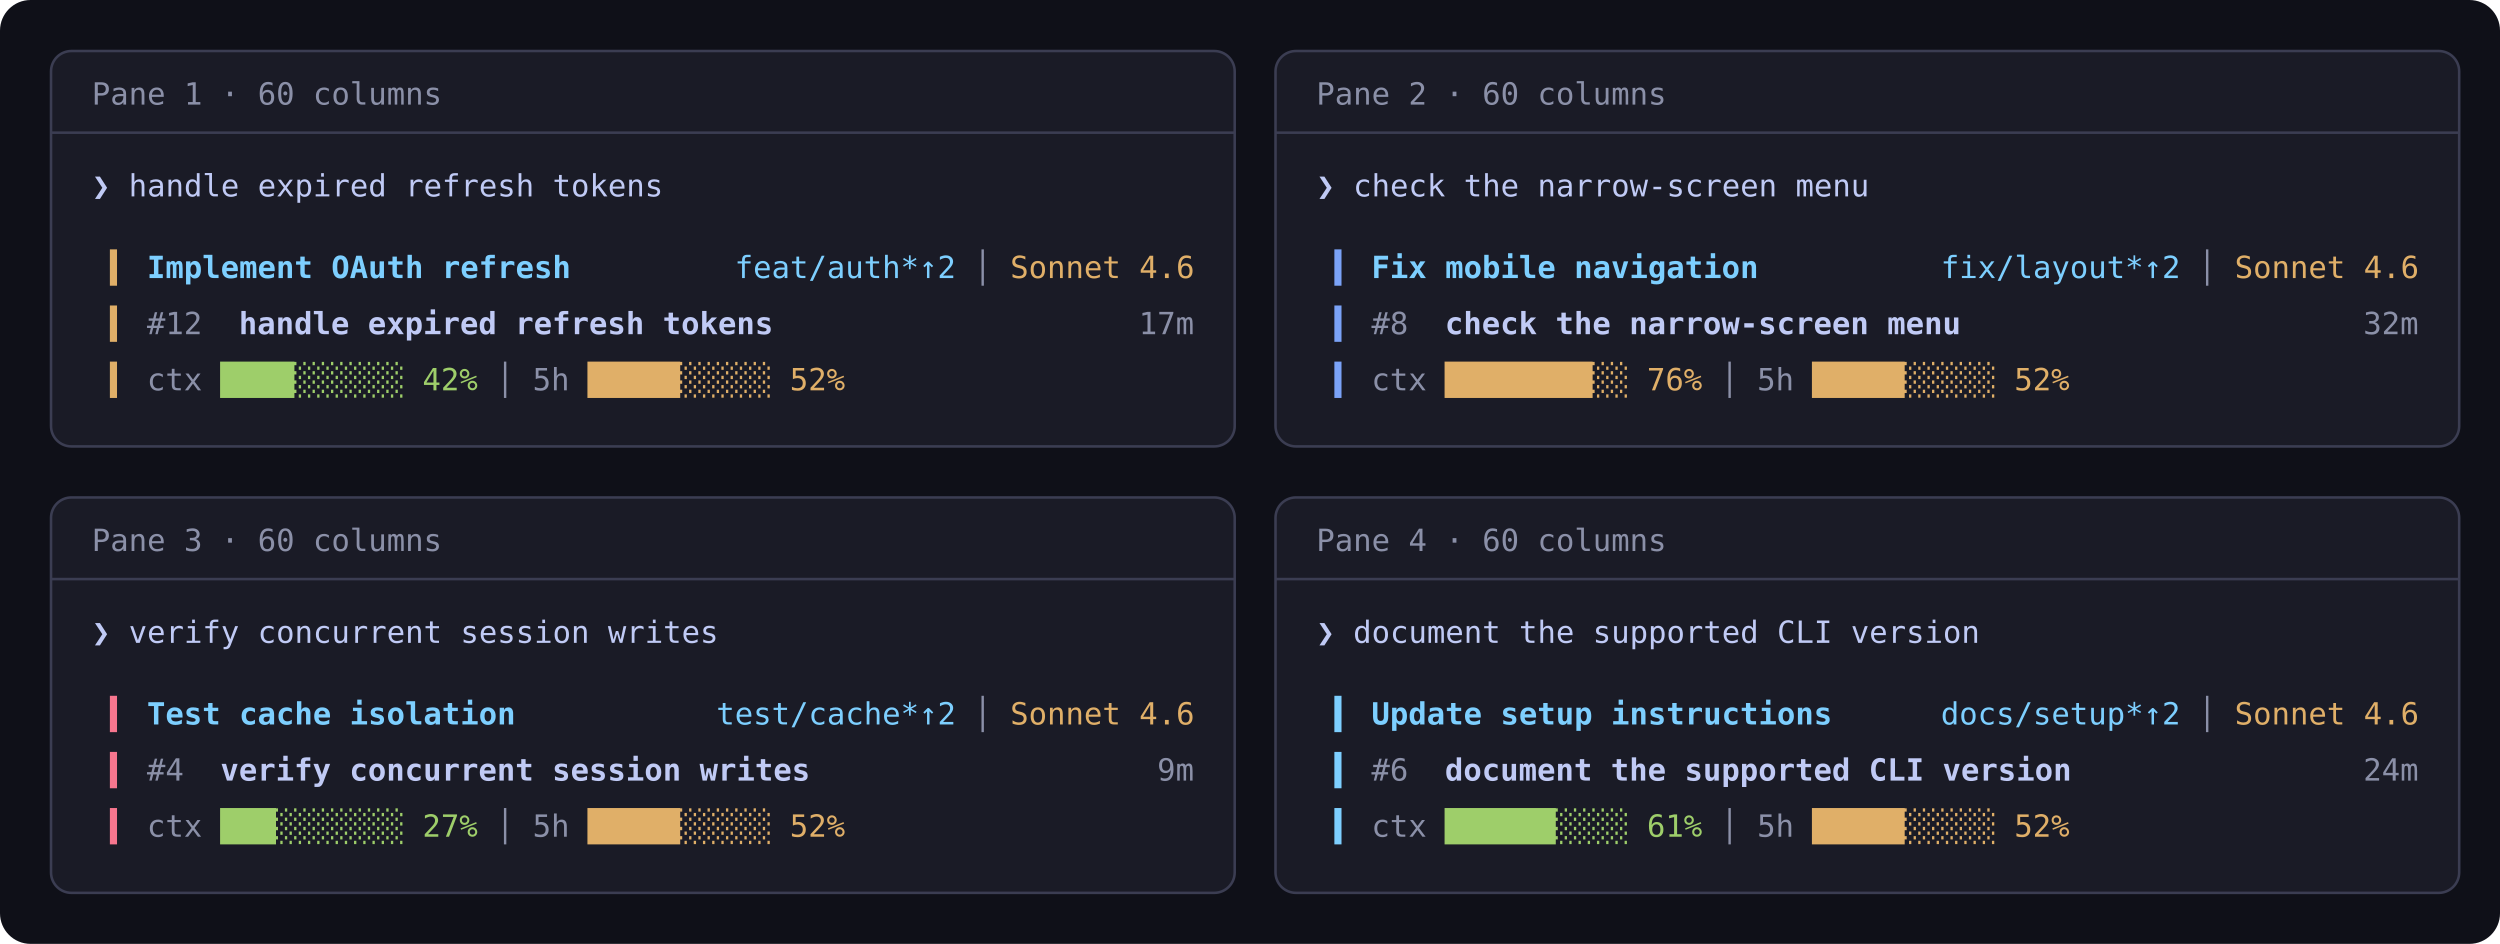
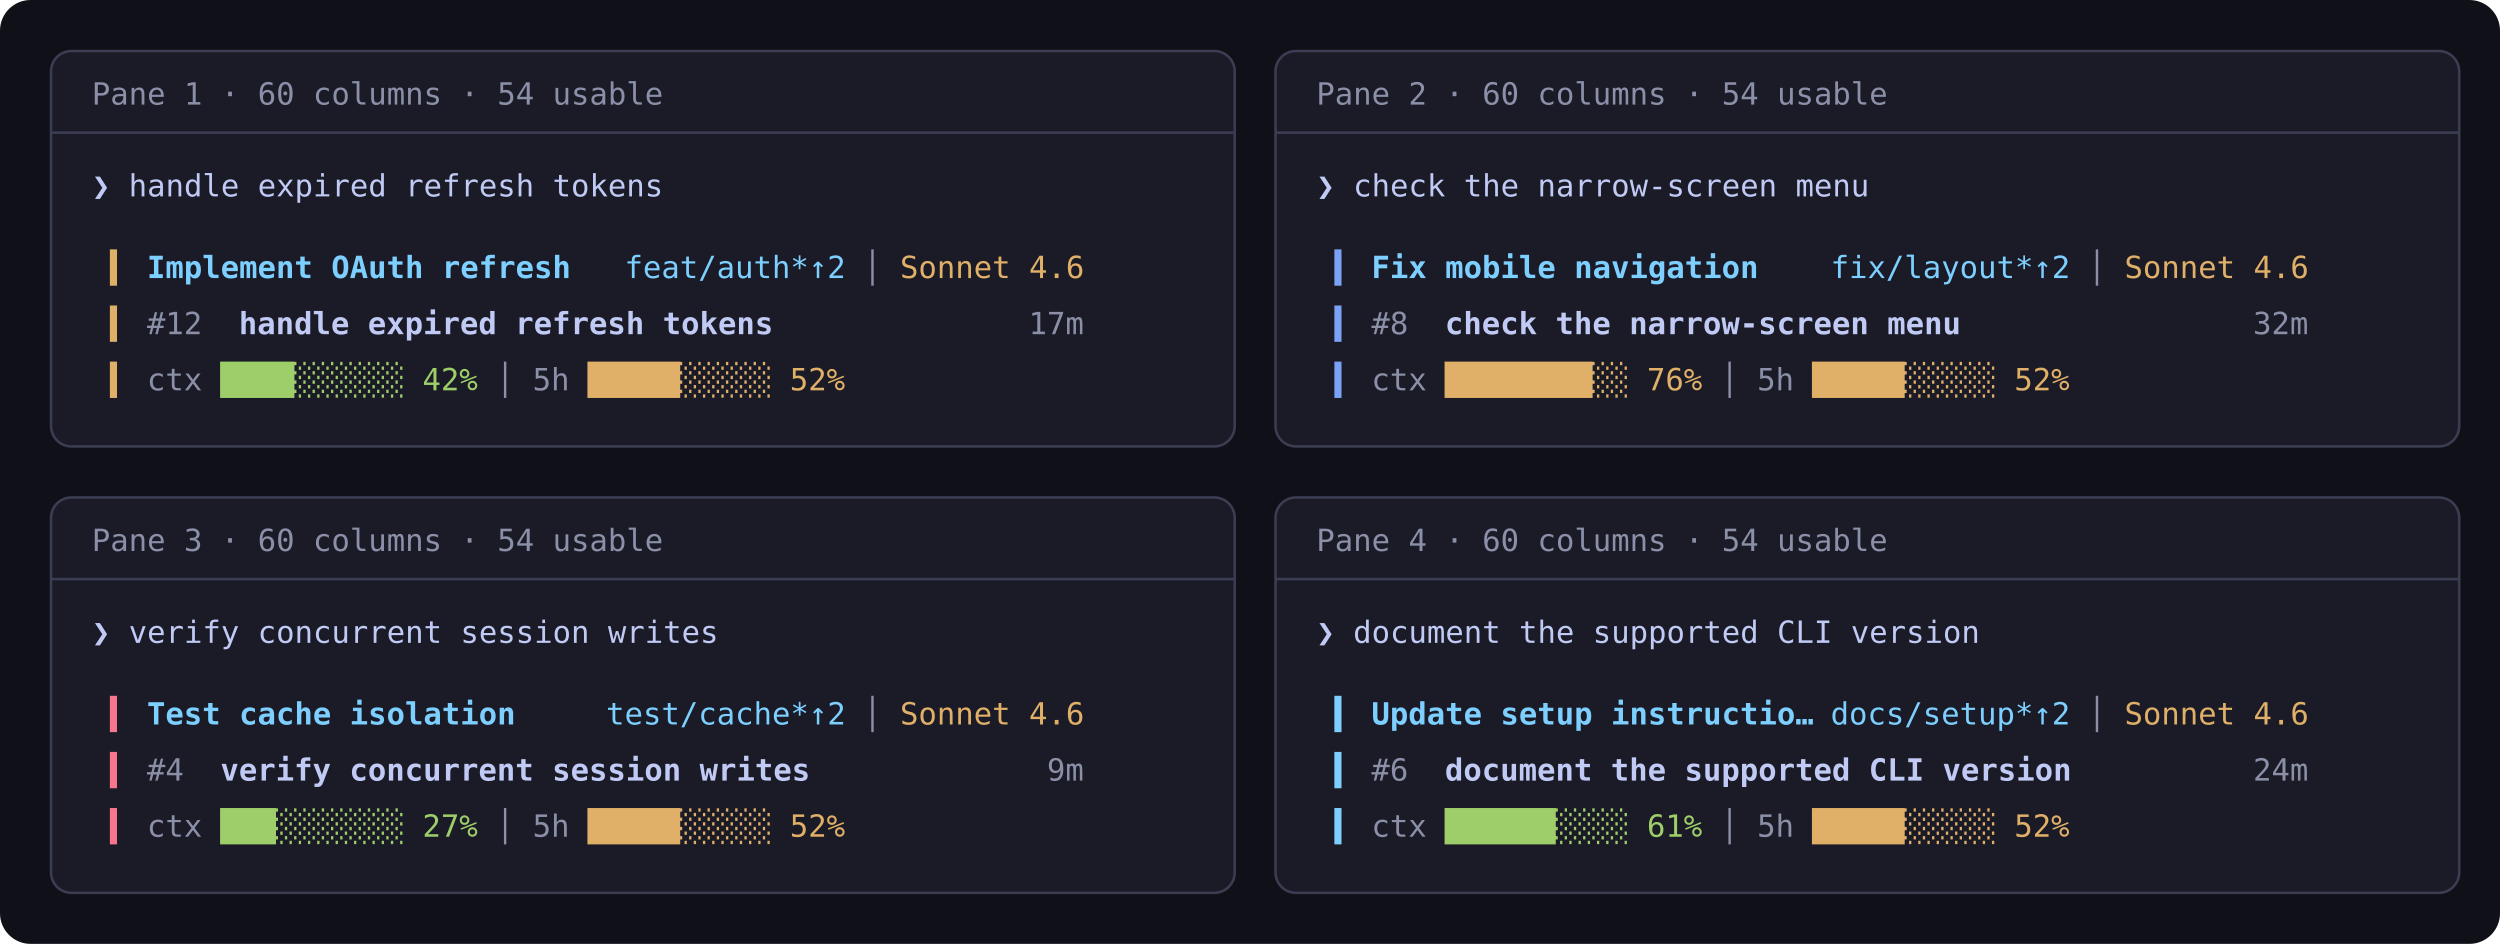
<svg xmlns="http://www.w3.org/2000/svg" width="980" height="370" viewBox="0 0 980 370" role="img">
  <rect width="980" height="370" rx="12" fill="#0f1018" />
  <g font-family="Menlo,Consolas,monospace" font-size="12">
    <g transform="translate(20,20)">
      <rect width="464" height="155" rx="8" fill="#1a1b26" stroke="#3b3d52" />
      <path d="M0 32 H464" stroke="#3b3d52" />
-       <text x="16" y="21" fill="#8b90a8">Pane 1 · 60 columns</text>
+       <text x="16" y="21" fill="#8b90a8">Pane 1 · 60 columns · 54 usable</text>
      <text x="16" y="57" fill="#c0caf5">❯ handle expired refresh tokens</text>
      <text x="16" y="89" fill="#c0caf5" font-weight="normal" textLength="7.2" lengthAdjust="spacingAndGlyphs" xml:space="preserve"> </text>
      <text x="23.2" y="89" fill="#e0af68" font-weight="normal" textLength="7.2" lengthAdjust="spacingAndGlyphs" xml:space="preserve">▍</text>
      <text x="30.4" y="89" fill="#c0caf5" font-weight="normal" textLength="7.2" lengthAdjust="spacingAndGlyphs" xml:space="preserve"> </text>
      <text x="37.6" y="89" fill="#7dcfff" font-weight="bold" textLength="165.6" lengthAdjust="spacingAndGlyphs" xml:space="preserve">Implement OAuth refresh</text>
-       <text x="203.2" y="89" fill="#c0caf5" font-weight="normal" textLength="64.8" lengthAdjust="spacingAndGlyphs" xml:space="preserve">         </text>
-       <text x="268" y="89" fill="#7dcfff" font-weight="normal" textLength="86.4" lengthAdjust="spacingAndGlyphs" xml:space="preserve">feat/auth*↑2</text>
-       <text x="354.4" y="89" fill="#c0caf5" font-weight="normal" textLength="7.2" lengthAdjust="spacingAndGlyphs" xml:space="preserve"> </text>
-       <text x="361.6" y="89" fill="#8b90a8" font-weight="normal" textLength="7.2" lengthAdjust="spacingAndGlyphs" xml:space="preserve">│</text>
-       <text x="368.8" y="89" fill="#c0caf5" font-weight="normal" textLength="7.2" lengthAdjust="spacingAndGlyphs" xml:space="preserve"> </text>
-       <text x="376" y="89" fill="#e0af68" font-weight="normal" textLength="72" lengthAdjust="spacingAndGlyphs" xml:space="preserve">Sonnet 4.6</text>
+       <text x="203.2" y="89" fill="#c0caf5" font-weight="normal" textLength="21.6" lengthAdjust="spacingAndGlyphs" xml:space="preserve">   </text>
+       <text x="224.8" y="89" fill="#7dcfff" font-weight="normal" textLength="86.4" lengthAdjust="spacingAndGlyphs" xml:space="preserve">feat/auth*↑2</text>
+       <text x="311.2" y="89" fill="#c0caf5" font-weight="normal" textLength="7.2" lengthAdjust="spacingAndGlyphs" xml:space="preserve"> </text>
+       <text x="318.4" y="89" fill="#8b90a8" font-weight="normal" textLength="7.2" lengthAdjust="spacingAndGlyphs" xml:space="preserve">│</text>
+       <text x="325.6" y="89" fill="#c0caf5" font-weight="normal" textLength="7.2" lengthAdjust="spacingAndGlyphs" xml:space="preserve"> </text>
+       <text x="332.8" y="89" fill="#e0af68" font-weight="normal" textLength="72" lengthAdjust="spacingAndGlyphs" xml:space="preserve">Sonnet 4.6</text>
      <text x="16" y="111" fill="#c0caf5" font-weight="normal" textLength="7.2" lengthAdjust="spacingAndGlyphs" xml:space="preserve"> </text>
      <text x="23.2" y="111" fill="#e0af68" font-weight="normal" textLength="7.2" lengthAdjust="spacingAndGlyphs" xml:space="preserve">▍</text>
      <text x="30.4" y="111" fill="#c0caf5" font-weight="normal" textLength="7.2" lengthAdjust="spacingAndGlyphs" xml:space="preserve"> </text>
      <text x="37.6" y="111" fill="#8b90a8" font-weight="normal" textLength="36" lengthAdjust="spacingAndGlyphs" xml:space="preserve">#12  </text>
      <text x="73.6" y="111" fill="#c0caf5" font-weight="bold" textLength="208.8" lengthAdjust="spacingAndGlyphs" xml:space="preserve">handle expired refresh tokens</text>
-       <text x="282.4" y="111" fill="#c0caf5" font-weight="normal" textLength="144" lengthAdjust="spacingAndGlyphs" xml:space="preserve">                    </text>
-       <text x="426.4" y="111" fill="#8b90a8" font-weight="normal" textLength="21.6" lengthAdjust="spacingAndGlyphs" xml:space="preserve">17m</text>
+       <text x="282.4" y="111" fill="#c0caf5" font-weight="normal" textLength="100.8" lengthAdjust="spacingAndGlyphs" xml:space="preserve">              </text>
+       <text x="383.2" y="111" fill="#8b90a8" font-weight="normal" textLength="21.6" lengthAdjust="spacingAndGlyphs" xml:space="preserve">17m</text>
      <text x="16" y="133" fill="#c0caf5" font-weight="normal" textLength="7.2" lengthAdjust="spacingAndGlyphs" xml:space="preserve"> </text>
      <text x="23.2" y="133" fill="#e0af68" font-weight="normal" textLength="7.2" lengthAdjust="spacingAndGlyphs" xml:space="preserve">▍</text>
      <text x="30.4" y="133" fill="#c0caf5" font-weight="normal" textLength="7.2" lengthAdjust="spacingAndGlyphs" xml:space="preserve"> </text>
      <text x="37.6" y="133" fill="#8b90a8" font-weight="normal" textLength="21.6" lengthAdjust="spacingAndGlyphs" xml:space="preserve">ctx</text>
      <text x="59.2" y="133" fill="#c0caf5" font-weight="normal" textLength="7.2" lengthAdjust="spacingAndGlyphs" xml:space="preserve"> </text>
      <text x="66.4" y="133" fill="#9ece6a" font-weight="normal" textLength="72" lengthAdjust="spacingAndGlyphs" xml:space="preserve">████░░░░░░</text>
      <text x="138.4" y="133" fill="#c0caf5" font-weight="normal" textLength="7.2" lengthAdjust="spacingAndGlyphs" xml:space="preserve"> </text>
      <text x="145.6" y="133" fill="#9ece6a" font-weight="normal" textLength="21.6" lengthAdjust="spacingAndGlyphs" xml:space="preserve">42%</text>
      <text x="167.2" y="133" fill="#c0caf5" font-weight="normal" textLength="7.2" lengthAdjust="spacingAndGlyphs" xml:space="preserve"> </text>
      <text x="174.4" y="133" fill="#8b90a8" font-weight="normal" textLength="7.2" lengthAdjust="spacingAndGlyphs" xml:space="preserve">│</text>
      <text x="181.6" y="133" fill="#c0caf5" font-weight="normal" textLength="7.2" lengthAdjust="spacingAndGlyphs" xml:space="preserve"> </text>
      <text x="188.8" y="133" fill="#8b90a8" font-weight="normal" textLength="14.4" lengthAdjust="spacingAndGlyphs" xml:space="preserve">5h</text>
      <text x="203.2" y="133" fill="#c0caf5" font-weight="normal" textLength="7.2" lengthAdjust="spacingAndGlyphs" xml:space="preserve"> </text>
      <text x="210.4" y="133" fill="#e0af68" font-weight="normal" textLength="72" lengthAdjust="spacingAndGlyphs" xml:space="preserve">█████░░░░░</text>
      <text x="282.4" y="133" fill="#c0caf5" font-weight="normal" textLength="7.2" lengthAdjust="spacingAndGlyphs" xml:space="preserve"> </text>
      <text x="289.6" y="133" fill="#e0af68" font-weight="normal" textLength="21.6" lengthAdjust="spacingAndGlyphs" xml:space="preserve">52%</text>
    </g>
    <g transform="translate(500,20)">
      <rect width="464" height="155" rx="8" fill="#1a1b26" stroke="#3b3d52" />
      <path d="M0 32 H464" stroke="#3b3d52" />
-       <text x="16" y="21" fill="#8b90a8">Pane 2 · 60 columns</text>
+       <text x="16" y="21" fill="#8b90a8">Pane 2 · 60 columns · 54 usable</text>
      <text x="16" y="57" fill="#c0caf5">❯ check the narrow-screen menu</text>
      <text x="16" y="89" fill="#c0caf5" font-weight="normal" textLength="7.2" lengthAdjust="spacingAndGlyphs" xml:space="preserve"> </text>
      <text x="23.2" y="89" fill="#7aa2f7" font-weight="normal" textLength="7.2" lengthAdjust="spacingAndGlyphs" xml:space="preserve">▍</text>
      <text x="30.4" y="89" fill="#c0caf5" font-weight="normal" textLength="7.2" lengthAdjust="spacingAndGlyphs" xml:space="preserve"> </text>
      <text x="37.6" y="89" fill="#7dcfff" font-weight="bold" textLength="151.2" lengthAdjust="spacingAndGlyphs" xml:space="preserve">Fix mobile navigation</text>
-       <text x="188.8" y="89" fill="#c0caf5" font-weight="normal" textLength="72" lengthAdjust="spacingAndGlyphs" xml:space="preserve">          </text>
-       <text x="260.8" y="89" fill="#7dcfff" font-weight="normal" textLength="93.6" lengthAdjust="spacingAndGlyphs" xml:space="preserve">fix/layout*↑2</text>
-       <text x="354.4" y="89" fill="#c0caf5" font-weight="normal" textLength="7.2" lengthAdjust="spacingAndGlyphs" xml:space="preserve"> </text>
-       <text x="361.6" y="89" fill="#8b90a8" font-weight="normal" textLength="7.2" lengthAdjust="spacingAndGlyphs" xml:space="preserve">│</text>
-       <text x="368.8" y="89" fill="#c0caf5" font-weight="normal" textLength="7.2" lengthAdjust="spacingAndGlyphs" xml:space="preserve"> </text>
-       <text x="376" y="89" fill="#e0af68" font-weight="normal" textLength="72" lengthAdjust="spacingAndGlyphs" xml:space="preserve">Sonnet 4.6</text>
+       <text x="188.8" y="89" fill="#c0caf5" font-weight="normal" textLength="28.8" lengthAdjust="spacingAndGlyphs" xml:space="preserve">    </text>
+       <text x="217.6" y="89" fill="#7dcfff" font-weight="normal" textLength="93.6" lengthAdjust="spacingAndGlyphs" xml:space="preserve">fix/layout*↑2</text>
+       <text x="311.2" y="89" fill="#c0caf5" font-weight="normal" textLength="7.2" lengthAdjust="spacingAndGlyphs" xml:space="preserve"> </text>
+       <text x="318.4" y="89" fill="#8b90a8" font-weight="normal" textLength="7.2" lengthAdjust="spacingAndGlyphs" xml:space="preserve">│</text>
+       <text x="325.6" y="89" fill="#c0caf5" font-weight="normal" textLength="7.2" lengthAdjust="spacingAndGlyphs" xml:space="preserve"> </text>
+       <text x="332.8" y="89" fill="#e0af68" font-weight="normal" textLength="72" lengthAdjust="spacingAndGlyphs" xml:space="preserve">Sonnet 4.6</text>
      <text x="16" y="111" fill="#c0caf5" font-weight="normal" textLength="7.2" lengthAdjust="spacingAndGlyphs" xml:space="preserve"> </text>
      <text x="23.2" y="111" fill="#7aa2f7" font-weight="normal" textLength="7.2" lengthAdjust="spacingAndGlyphs" xml:space="preserve">▍</text>
      <text x="30.4" y="111" fill="#c0caf5" font-weight="normal" textLength="7.2" lengthAdjust="spacingAndGlyphs" xml:space="preserve"> </text>
      <text x="37.6" y="111" fill="#8b90a8" font-weight="normal" textLength="28.8" lengthAdjust="spacingAndGlyphs" xml:space="preserve">#8  </text>
      <text x="66.4" y="111" fill="#c0caf5" font-weight="bold" textLength="201.6" lengthAdjust="spacingAndGlyphs" xml:space="preserve">check the narrow-screen menu</text>
-       <text x="268" y="111" fill="#c0caf5" font-weight="normal" textLength="158.4" lengthAdjust="spacingAndGlyphs" xml:space="preserve">                      </text>
-       <text x="426.4" y="111" fill="#8b90a8" font-weight="normal" textLength="21.6" lengthAdjust="spacingAndGlyphs" xml:space="preserve">32m</text>
+       <text x="268" y="111" fill="#c0caf5" font-weight="normal" textLength="115.2" lengthAdjust="spacingAndGlyphs" xml:space="preserve">                </text>
+       <text x="383.2" y="111" fill="#8b90a8" font-weight="normal" textLength="21.6" lengthAdjust="spacingAndGlyphs" xml:space="preserve">32m</text>
      <text x="16" y="133" fill="#c0caf5" font-weight="normal" textLength="7.2" lengthAdjust="spacingAndGlyphs" xml:space="preserve"> </text>
      <text x="23.2" y="133" fill="#7aa2f7" font-weight="normal" textLength="7.2" lengthAdjust="spacingAndGlyphs" xml:space="preserve">▍</text>
      <text x="30.4" y="133" fill="#c0caf5" font-weight="normal" textLength="7.2" lengthAdjust="spacingAndGlyphs" xml:space="preserve"> </text>
      <text x="37.6" y="133" fill="#8b90a8" font-weight="normal" textLength="21.6" lengthAdjust="spacingAndGlyphs" xml:space="preserve">ctx</text>
      <text x="59.2" y="133" fill="#c0caf5" font-weight="normal" textLength="7.2" lengthAdjust="spacingAndGlyphs" xml:space="preserve"> </text>
      <text x="66.4" y="133" fill="#e0af68" font-weight="normal" textLength="72" lengthAdjust="spacingAndGlyphs" xml:space="preserve">████████░░</text>
      <text x="138.4" y="133" fill="#c0caf5" font-weight="normal" textLength="7.2" lengthAdjust="spacingAndGlyphs" xml:space="preserve"> </text>
      <text x="145.6" y="133" fill="#e0af68" font-weight="normal" textLength="21.6" lengthAdjust="spacingAndGlyphs" xml:space="preserve">76%</text>
      <text x="167.2" y="133" fill="#c0caf5" font-weight="normal" textLength="7.2" lengthAdjust="spacingAndGlyphs" xml:space="preserve"> </text>
      <text x="174.4" y="133" fill="#8b90a8" font-weight="normal" textLength="7.2" lengthAdjust="spacingAndGlyphs" xml:space="preserve">│</text>
      <text x="181.6" y="133" fill="#c0caf5" font-weight="normal" textLength="7.2" lengthAdjust="spacingAndGlyphs" xml:space="preserve"> </text>
      <text x="188.8" y="133" fill="#8b90a8" font-weight="normal" textLength="14.4" lengthAdjust="spacingAndGlyphs" xml:space="preserve">5h</text>
      <text x="203.2" y="133" fill="#c0caf5" font-weight="normal" textLength="7.2" lengthAdjust="spacingAndGlyphs" xml:space="preserve"> </text>
      <text x="210.4" y="133" fill="#e0af68" font-weight="normal" textLength="72" lengthAdjust="spacingAndGlyphs" xml:space="preserve">█████░░░░░</text>
      <text x="282.4" y="133" fill="#c0caf5" font-weight="normal" textLength="7.2" lengthAdjust="spacingAndGlyphs" xml:space="preserve"> </text>
      <text x="289.6" y="133" fill="#e0af68" font-weight="normal" textLength="21.6" lengthAdjust="spacingAndGlyphs" xml:space="preserve">52%</text>
    </g>
    <g transform="translate(20,195)">
      <rect width="464" height="155" rx="8" fill="#1a1b26" stroke="#3b3d52" />
      <path d="M0 32 H464" stroke="#3b3d52" />
-       <text x="16" y="21" fill="#8b90a8">Pane 3 · 60 columns</text>
+       <text x="16" y="21" fill="#8b90a8">Pane 3 · 60 columns · 54 usable</text>
      <text x="16" y="57" fill="#c0caf5">❯ verify concurrent session writes</text>
      <text x="16" y="89" fill="#c0caf5" font-weight="normal" textLength="7.2" lengthAdjust="spacingAndGlyphs" xml:space="preserve"> </text>
      <text x="23.2" y="89" fill="#f7768e" font-weight="normal" textLength="7.2" lengthAdjust="spacingAndGlyphs" xml:space="preserve">▍</text>
      <text x="30.4" y="89" fill="#c0caf5" font-weight="normal" textLength="7.2" lengthAdjust="spacingAndGlyphs" xml:space="preserve"> </text>
      <text x="37.6" y="89" fill="#7dcfff" font-weight="bold" textLength="144" lengthAdjust="spacingAndGlyphs" xml:space="preserve">Test cache isolation</text>
-       <text x="181.6" y="89" fill="#c0caf5" font-weight="normal" textLength="79.2" lengthAdjust="spacingAndGlyphs" xml:space="preserve">           </text>
-       <text x="260.8" y="89" fill="#7dcfff" font-weight="normal" textLength="93.6" lengthAdjust="spacingAndGlyphs" xml:space="preserve">test/cache*↑2</text>
-       <text x="354.4" y="89" fill="#c0caf5" font-weight="normal" textLength="7.2" lengthAdjust="spacingAndGlyphs" xml:space="preserve"> </text>
-       <text x="361.6" y="89" fill="#8b90a8" font-weight="normal" textLength="7.2" lengthAdjust="spacingAndGlyphs" xml:space="preserve">│</text>
-       <text x="368.8" y="89" fill="#c0caf5" font-weight="normal" textLength="7.2" lengthAdjust="spacingAndGlyphs" xml:space="preserve"> </text>
-       <text x="376" y="89" fill="#e0af68" font-weight="normal" textLength="72" lengthAdjust="spacingAndGlyphs" xml:space="preserve">Sonnet 4.6</text>
+       <text x="181.6" y="89" fill="#c0caf5" font-weight="normal" textLength="36" lengthAdjust="spacingAndGlyphs" xml:space="preserve">     </text>
+       <text x="217.6" y="89" fill="#7dcfff" font-weight="normal" textLength="93.6" lengthAdjust="spacingAndGlyphs" xml:space="preserve">test/cache*↑2</text>
+       <text x="311.2" y="89" fill="#c0caf5" font-weight="normal" textLength="7.2" lengthAdjust="spacingAndGlyphs" xml:space="preserve"> </text>
+       <text x="318.4" y="89" fill="#8b90a8" font-weight="normal" textLength="7.2" lengthAdjust="spacingAndGlyphs" xml:space="preserve">│</text>
+       <text x="325.6" y="89" fill="#c0caf5" font-weight="normal" textLength="7.2" lengthAdjust="spacingAndGlyphs" xml:space="preserve"> </text>
+       <text x="332.8" y="89" fill="#e0af68" font-weight="normal" textLength="72" lengthAdjust="spacingAndGlyphs" xml:space="preserve">Sonnet 4.6</text>
      <text x="16" y="111" fill="#c0caf5" font-weight="normal" textLength="7.2" lengthAdjust="spacingAndGlyphs" xml:space="preserve"> </text>
      <text x="23.2" y="111" fill="#f7768e" font-weight="normal" textLength="7.2" lengthAdjust="spacingAndGlyphs" xml:space="preserve">▍</text>
      <text x="30.4" y="111" fill="#c0caf5" font-weight="normal" textLength="7.2" lengthAdjust="spacingAndGlyphs" xml:space="preserve"> </text>
      <text x="37.6" y="111" fill="#8b90a8" font-weight="normal" textLength="28.8" lengthAdjust="spacingAndGlyphs" xml:space="preserve">#4  </text>
      <text x="66.4" y="111" fill="#c0caf5" font-weight="bold" textLength="230.4" lengthAdjust="spacingAndGlyphs" xml:space="preserve">verify concurrent session writes</text>
-       <text x="296.8" y="111" fill="#c0caf5" font-weight="normal" textLength="136.8" lengthAdjust="spacingAndGlyphs" xml:space="preserve">                   </text>
-       <text x="433.6" y="111" fill="#8b90a8" font-weight="normal" textLength="14.4" lengthAdjust="spacingAndGlyphs" xml:space="preserve">9m</text>
+       <text x="296.8" y="111" fill="#c0caf5" font-weight="normal" textLength="93.6" lengthAdjust="spacingAndGlyphs" xml:space="preserve">             </text>
+       <text x="390.4" y="111" fill="#8b90a8" font-weight="normal" textLength="14.4" lengthAdjust="spacingAndGlyphs" xml:space="preserve">9m</text>
      <text x="16" y="133" fill="#c0caf5" font-weight="normal" textLength="7.2" lengthAdjust="spacingAndGlyphs" xml:space="preserve"> </text>
      <text x="23.2" y="133" fill="#f7768e" font-weight="normal" textLength="7.2" lengthAdjust="spacingAndGlyphs" xml:space="preserve">▍</text>
      <text x="30.4" y="133" fill="#c0caf5" font-weight="normal" textLength="7.2" lengthAdjust="spacingAndGlyphs" xml:space="preserve"> </text>
      <text x="37.6" y="133" fill="#8b90a8" font-weight="normal" textLength="21.6" lengthAdjust="spacingAndGlyphs" xml:space="preserve">ctx</text>
      <text x="59.2" y="133" fill="#c0caf5" font-weight="normal" textLength="7.2" lengthAdjust="spacingAndGlyphs" xml:space="preserve"> </text>
      <text x="66.4" y="133" fill="#9ece6a" font-weight="normal" textLength="72" lengthAdjust="spacingAndGlyphs" xml:space="preserve">███░░░░░░░</text>
      <text x="138.4" y="133" fill="#c0caf5" font-weight="normal" textLength="7.2" lengthAdjust="spacingAndGlyphs" xml:space="preserve"> </text>
      <text x="145.6" y="133" fill="#9ece6a" font-weight="normal" textLength="21.6" lengthAdjust="spacingAndGlyphs" xml:space="preserve">27%</text>
      <text x="167.2" y="133" fill="#c0caf5" font-weight="normal" textLength="7.2" lengthAdjust="spacingAndGlyphs" xml:space="preserve"> </text>
      <text x="174.4" y="133" fill="#8b90a8" font-weight="normal" textLength="7.2" lengthAdjust="spacingAndGlyphs" xml:space="preserve">│</text>
      <text x="181.6" y="133" fill="#c0caf5" font-weight="normal" textLength="7.2" lengthAdjust="spacingAndGlyphs" xml:space="preserve"> </text>
      <text x="188.8" y="133" fill="#8b90a8" font-weight="normal" textLength="14.4" lengthAdjust="spacingAndGlyphs" xml:space="preserve">5h</text>
      <text x="203.2" y="133" fill="#c0caf5" font-weight="normal" textLength="7.2" lengthAdjust="spacingAndGlyphs" xml:space="preserve"> </text>
      <text x="210.4" y="133" fill="#e0af68" font-weight="normal" textLength="72" lengthAdjust="spacingAndGlyphs" xml:space="preserve">█████░░░░░</text>
      <text x="282.4" y="133" fill="#c0caf5" font-weight="normal" textLength="7.2" lengthAdjust="spacingAndGlyphs" xml:space="preserve"> </text>
      <text x="289.6" y="133" fill="#e0af68" font-weight="normal" textLength="21.6" lengthAdjust="spacingAndGlyphs" xml:space="preserve">52%</text>
    </g>
    <g transform="translate(500,195)">
      <rect width="464" height="155" rx="8" fill="#1a1b26" stroke="#3b3d52" />
      <path d="M0 32 H464" stroke="#3b3d52" />
-       <text x="16" y="21" fill="#8b90a8">Pane 4 · 60 columns</text>
+       <text x="16" y="21" fill="#8b90a8">Pane 4 · 60 columns · 54 usable</text>
      <text x="16" y="57" fill="#c0caf5">❯ document the supported CLI version</text>
      <text x="16" y="89" fill="#c0caf5" font-weight="normal" textLength="7.2" lengthAdjust="spacingAndGlyphs" xml:space="preserve"> </text>
      <text x="23.2" y="89" fill="#7dcfff" font-weight="normal" textLength="7.2" lengthAdjust="spacingAndGlyphs" xml:space="preserve">▍</text>
      <text x="30.4" y="89" fill="#c0caf5" font-weight="normal" textLength="7.2" lengthAdjust="spacingAndGlyphs" xml:space="preserve"> </text>
-       <text x="37.6" y="89" fill="#7dcfff" font-weight="bold" textLength="180" lengthAdjust="spacingAndGlyphs" xml:space="preserve">Update setup instructions</text>
-       <text x="217.6" y="89" fill="#c0caf5" font-weight="normal" textLength="43.2" lengthAdjust="spacingAndGlyphs" xml:space="preserve">      </text>
-       <text x="260.8" y="89" fill="#7dcfff" font-weight="normal" textLength="93.6" lengthAdjust="spacingAndGlyphs" xml:space="preserve">docs/setup*↑2</text>
-       <text x="354.4" y="89" fill="#c0caf5" font-weight="normal" textLength="7.2" lengthAdjust="spacingAndGlyphs" xml:space="preserve"> </text>
-       <text x="361.6" y="89" fill="#8b90a8" font-weight="normal" textLength="7.2" lengthAdjust="spacingAndGlyphs" xml:space="preserve">│</text>
-       <text x="368.8" y="89" fill="#c0caf5" font-weight="normal" textLength="7.2" lengthAdjust="spacingAndGlyphs" xml:space="preserve"> </text>
-       <text x="376" y="89" fill="#e0af68" font-weight="normal" textLength="72" lengthAdjust="spacingAndGlyphs" xml:space="preserve">Sonnet 4.6</text>
+       <text x="37.6" y="89" fill="#7dcfff" font-weight="bold" textLength="172.8" lengthAdjust="spacingAndGlyphs" xml:space="preserve">Update setup instructio…</text>
+       <text x="210.4" y="89" fill="#c0caf5" font-weight="normal" textLength="7.2" lengthAdjust="spacingAndGlyphs" xml:space="preserve"> </text>
+       <text x="217.6" y="89" fill="#7dcfff" font-weight="normal" textLength="93.6" lengthAdjust="spacingAndGlyphs" xml:space="preserve">docs/setup*↑2</text>
+       <text x="311.2" y="89" fill="#c0caf5" font-weight="normal" textLength="7.2" lengthAdjust="spacingAndGlyphs" xml:space="preserve"> </text>
+       <text x="318.4" y="89" fill="#8b90a8" font-weight="normal" textLength="7.2" lengthAdjust="spacingAndGlyphs" xml:space="preserve">│</text>
+       <text x="325.6" y="89" fill="#c0caf5" font-weight="normal" textLength="7.2" lengthAdjust="spacingAndGlyphs" xml:space="preserve"> </text>
+       <text x="332.8" y="89" fill="#e0af68" font-weight="normal" textLength="72" lengthAdjust="spacingAndGlyphs" xml:space="preserve">Sonnet 4.6</text>
      <text x="16" y="111" fill="#c0caf5" font-weight="normal" textLength="7.2" lengthAdjust="spacingAndGlyphs" xml:space="preserve"> </text>
      <text x="23.2" y="111" fill="#7dcfff" font-weight="normal" textLength="7.2" lengthAdjust="spacingAndGlyphs" xml:space="preserve">▍</text>
      <text x="30.4" y="111" fill="#c0caf5" font-weight="normal" textLength="7.2" lengthAdjust="spacingAndGlyphs" xml:space="preserve"> </text>
      <text x="37.6" y="111" fill="#8b90a8" font-weight="normal" textLength="28.8" lengthAdjust="spacingAndGlyphs" xml:space="preserve">#6  </text>
      <text x="66.4" y="111" fill="#c0caf5" font-weight="bold" textLength="244.8" lengthAdjust="spacingAndGlyphs" xml:space="preserve">document the supported CLI version</text>
-       <text x="311.2" y="111" fill="#c0caf5" font-weight="normal" textLength="115.2" lengthAdjust="spacingAndGlyphs" xml:space="preserve">                </text>
-       <text x="426.4" y="111" fill="#8b90a8" font-weight="normal" textLength="21.6" lengthAdjust="spacingAndGlyphs" xml:space="preserve">24m</text>
+       <text x="311.2" y="111" fill="#c0caf5" font-weight="normal" textLength="72" lengthAdjust="spacingAndGlyphs" xml:space="preserve">          </text>
+       <text x="383.2" y="111" fill="#8b90a8" font-weight="normal" textLength="21.6" lengthAdjust="spacingAndGlyphs" xml:space="preserve">24m</text>
      <text x="16" y="133" fill="#c0caf5" font-weight="normal" textLength="7.2" lengthAdjust="spacingAndGlyphs" xml:space="preserve"> </text>
      <text x="23.2" y="133" fill="#7dcfff" font-weight="normal" textLength="7.2" lengthAdjust="spacingAndGlyphs" xml:space="preserve">▍</text>
      <text x="30.4" y="133" fill="#c0caf5" font-weight="normal" textLength="7.2" lengthAdjust="spacingAndGlyphs" xml:space="preserve"> </text>
      <text x="37.6" y="133" fill="#8b90a8" font-weight="normal" textLength="21.6" lengthAdjust="spacingAndGlyphs" xml:space="preserve">ctx</text>
      <text x="59.2" y="133" fill="#c0caf5" font-weight="normal" textLength="7.2" lengthAdjust="spacingAndGlyphs" xml:space="preserve"> </text>
      <text x="66.4" y="133" fill="#9ece6a" font-weight="normal" textLength="72" lengthAdjust="spacingAndGlyphs" xml:space="preserve">██████░░░░</text>
      <text x="138.4" y="133" fill="#c0caf5" font-weight="normal" textLength="7.2" lengthAdjust="spacingAndGlyphs" xml:space="preserve"> </text>
      <text x="145.6" y="133" fill="#9ece6a" font-weight="normal" textLength="21.6" lengthAdjust="spacingAndGlyphs" xml:space="preserve">61%</text>
      <text x="167.2" y="133" fill="#c0caf5" font-weight="normal" textLength="7.2" lengthAdjust="spacingAndGlyphs" xml:space="preserve"> </text>
      <text x="174.4" y="133" fill="#8b90a8" font-weight="normal" textLength="7.2" lengthAdjust="spacingAndGlyphs" xml:space="preserve">│</text>
      <text x="181.6" y="133" fill="#c0caf5" font-weight="normal" textLength="7.2" lengthAdjust="spacingAndGlyphs" xml:space="preserve"> </text>
      <text x="188.8" y="133" fill="#8b90a8" font-weight="normal" textLength="14.4" lengthAdjust="spacingAndGlyphs" xml:space="preserve">5h</text>
      <text x="203.2" y="133" fill="#c0caf5" font-weight="normal" textLength="7.2" lengthAdjust="spacingAndGlyphs" xml:space="preserve"> </text>
      <text x="210.4" y="133" fill="#e0af68" font-weight="normal" textLength="72" lengthAdjust="spacingAndGlyphs" xml:space="preserve">█████░░░░░</text>
      <text x="282.4" y="133" fill="#c0caf5" font-weight="normal" textLength="7.2" lengthAdjust="spacingAndGlyphs" xml:space="preserve"> </text>
      <text x="289.6" y="133" fill="#e0af68" font-weight="normal" textLength="21.6" lengthAdjust="spacingAndGlyphs" xml:space="preserve">52%</text>
    </g>
  </g>
</svg>
